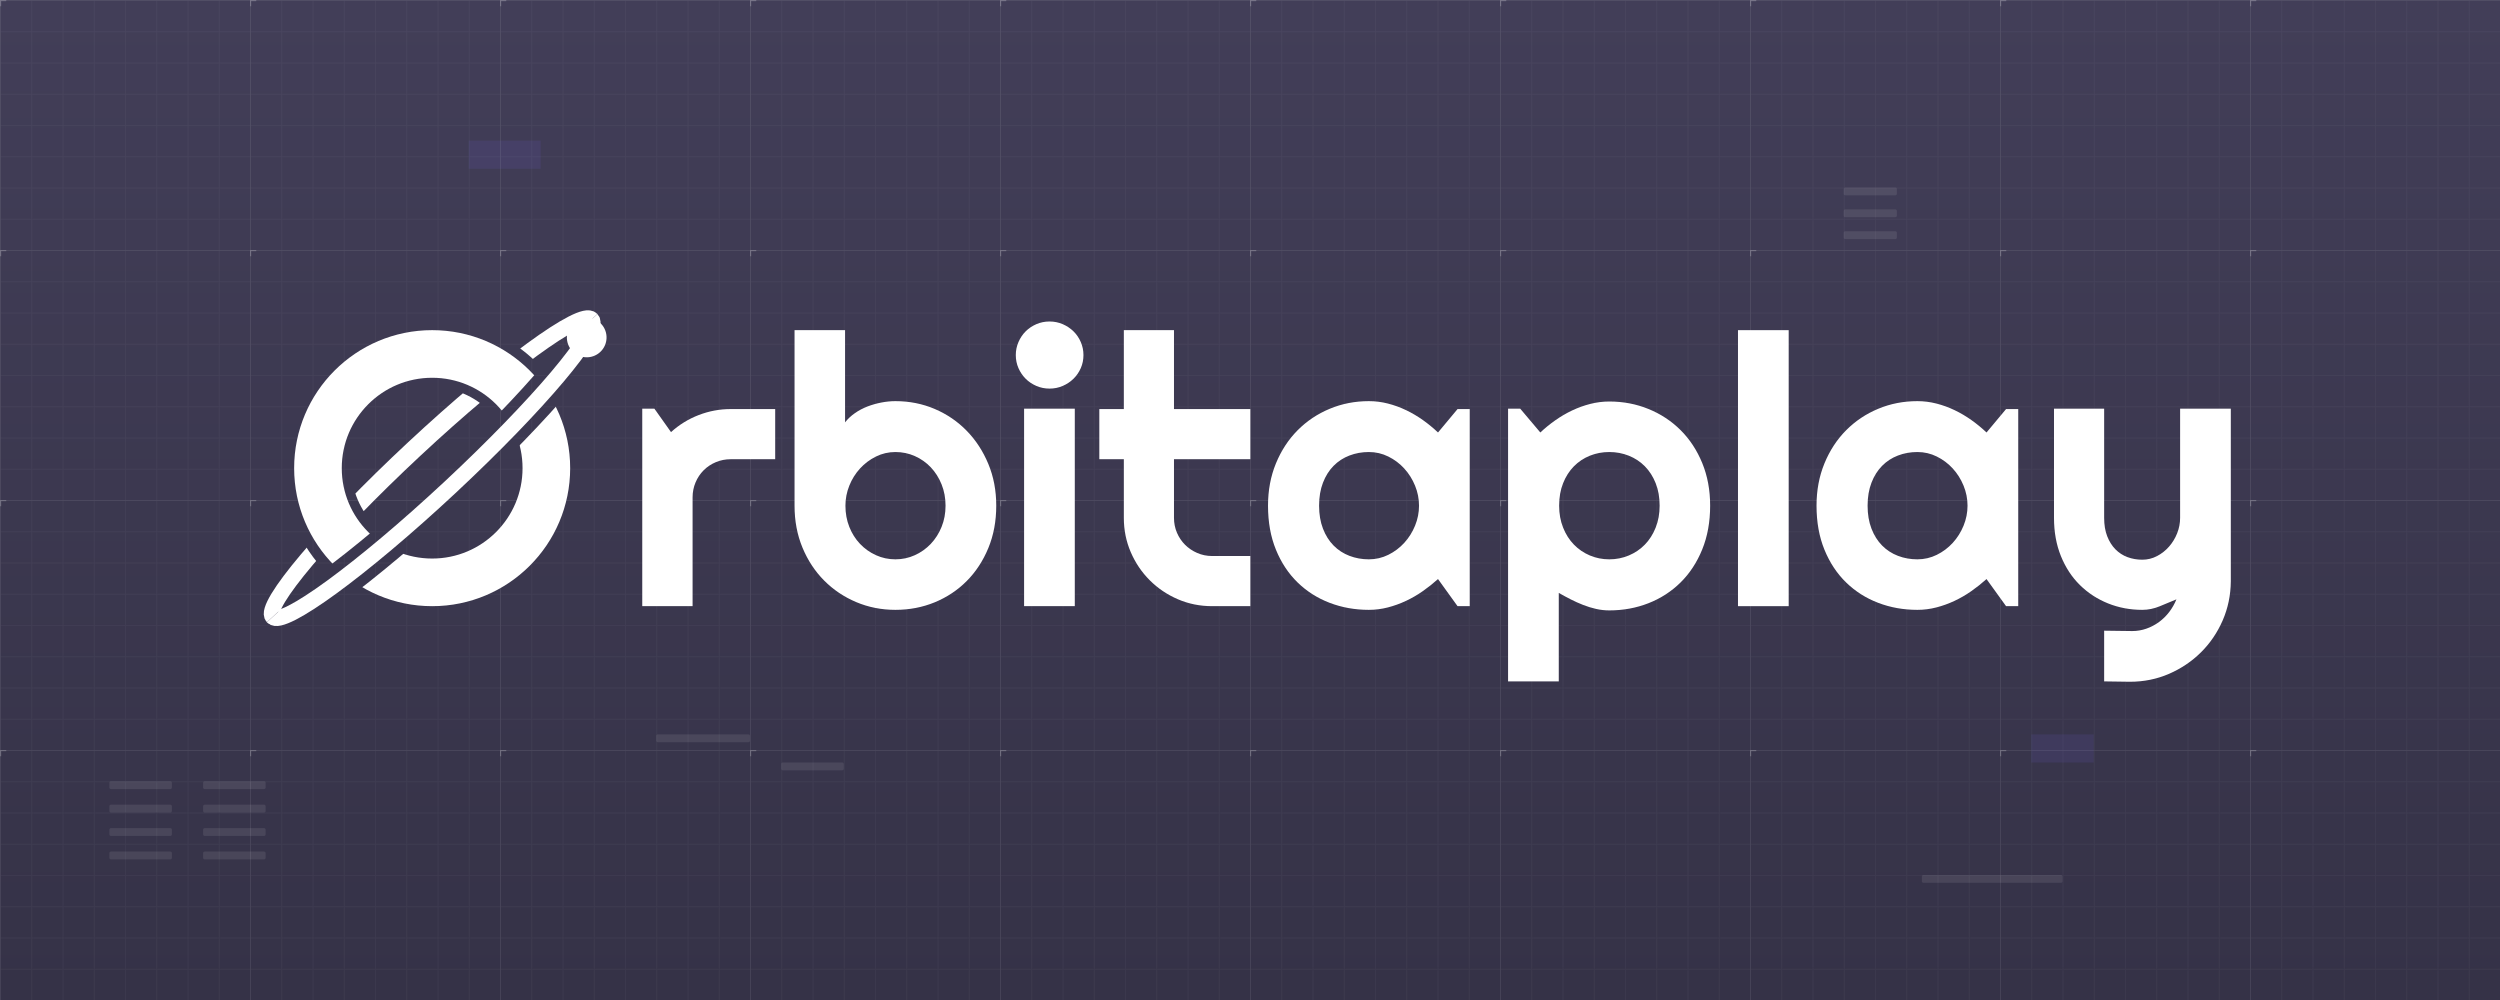
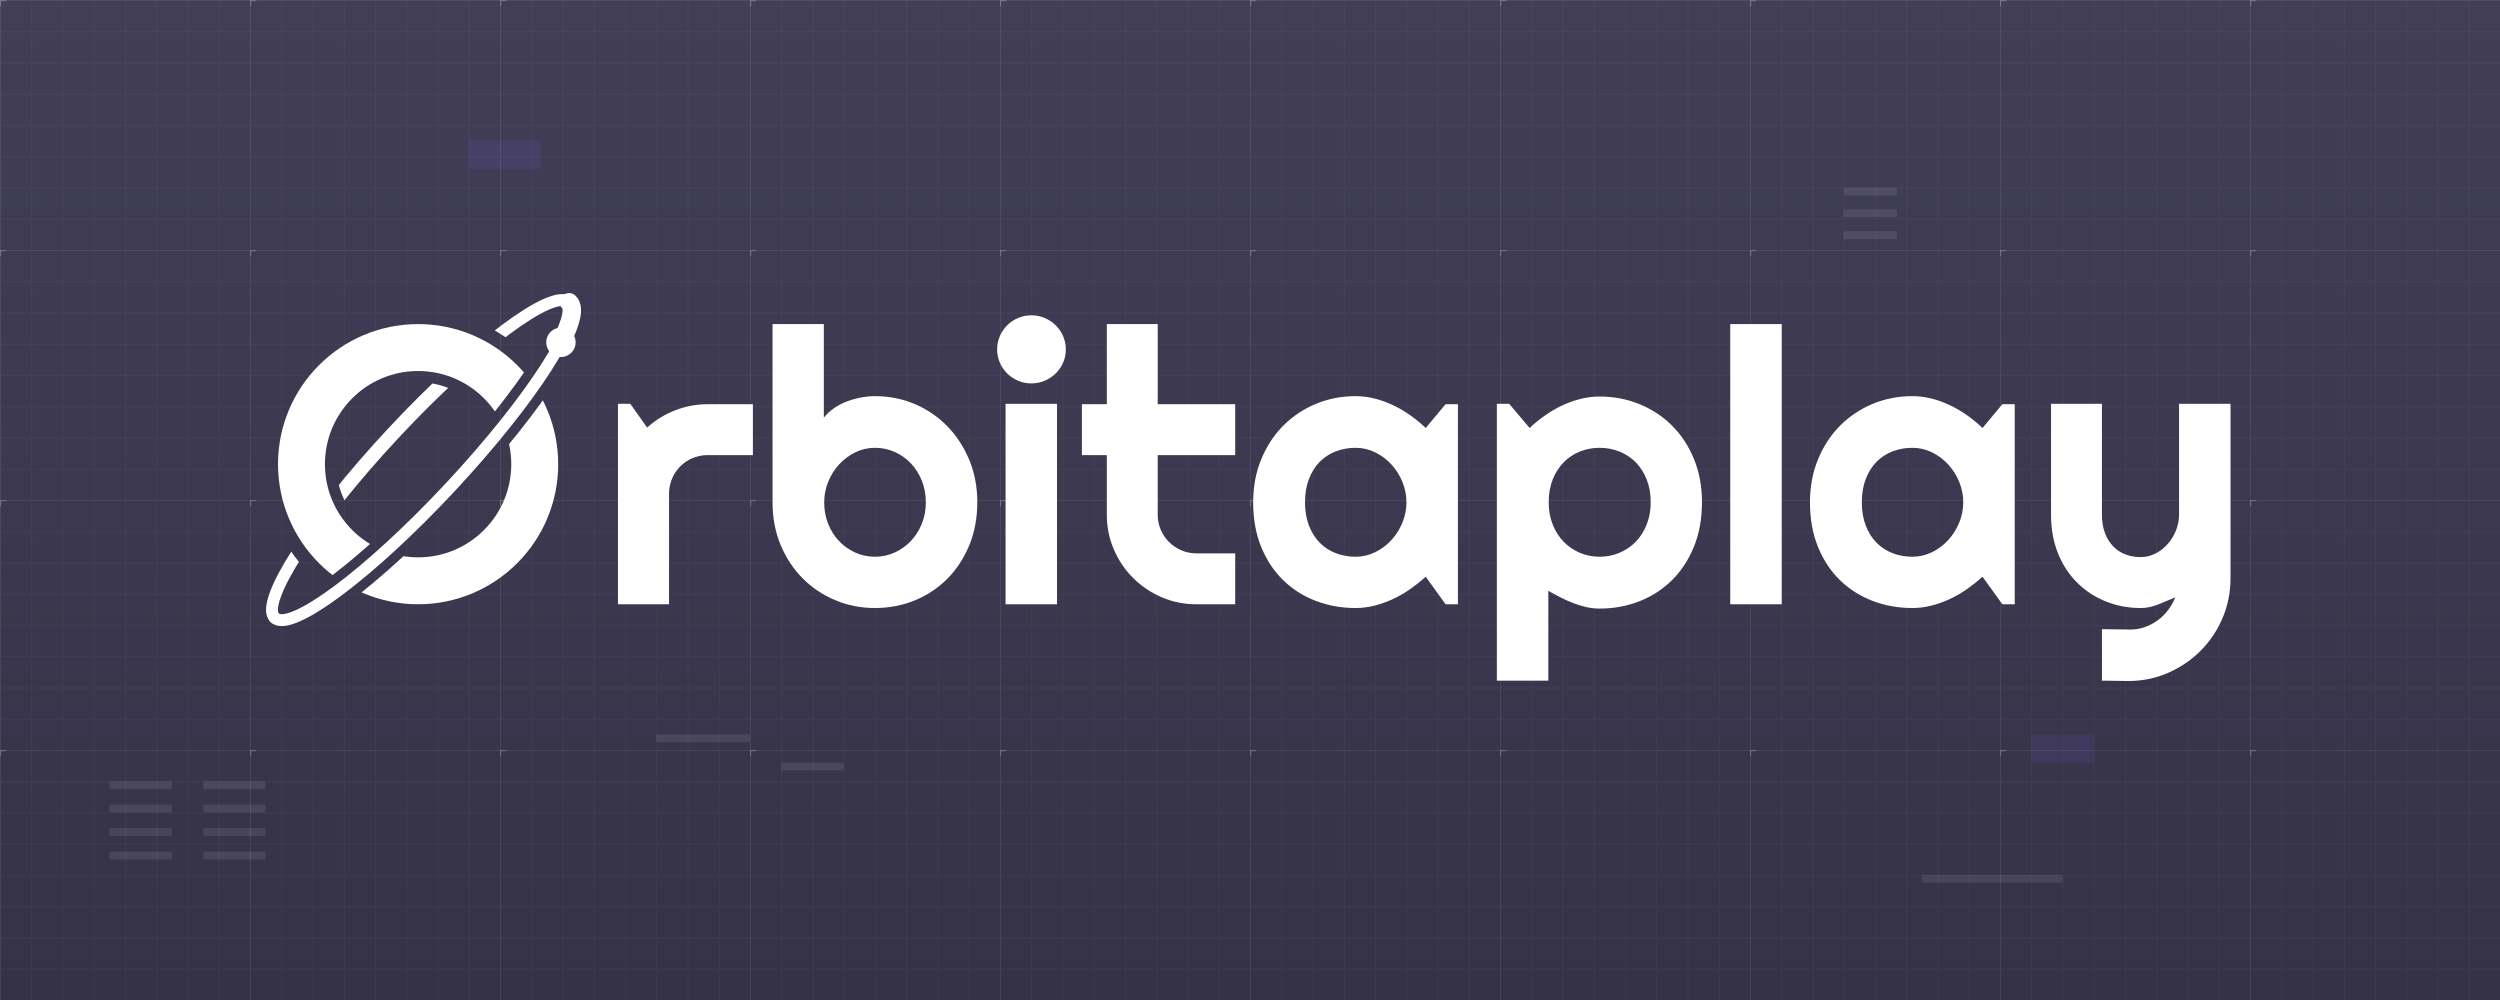
<svg xmlns="http://www.w3.org/2000/svg" viewBox="0 0 1600 640" width="1600" height="640">
  <defs>
    <linearGradient id="bg" x1="0" y1="0" x2="0" y2="1">
      <stop offset="0" stop-color="#423e58" />
      <stop offset="1" stop-color="#353247" />
    </linearGradient>
    <pattern id="g1" width="20" height="20" patternUnits="userSpaceOnUse">
      <path d="M20 0H0V20" fill="none" stroke="#fff" stroke-opacity=".04" />
    </pattern>
    <pattern id="g2" width="160" height="160" patternUnits="userSpaceOnUse">
      <path d="M160 0H0V160" fill="none" stroke="#fff" stroke-opacity=".07" />
      <path d="M-4 0H4M0 -4V4" stroke="#fff" stroke-opacity=".22" stroke-width="1.5" />
    </pattern>
  </defs>
  <rect width="1600" height="640" fill="url(#bg)" />
  <rect width="1600" height="640" fill="url(#g1)" />
  <rect width="1600" height="640" fill="url(#g2)" />
  <rect x="70" y="500" width="40" height="5" rx="1" fill="#fff" fill-opacity=".09" />
  <rect x="130" y="500" width="40" height="5" rx="1" fill="#fff" fill-opacity=".09" />
  <rect x="70" y="515" width="40" height="5" rx="1" fill="#fff" fill-opacity=".09" />
  <rect x="130" y="515" width="40" height="5" rx="1" fill="#fff" fill-opacity=".09" />
  <rect x="70" y="530" width="40" height="5" rx="1" fill="#fff" fill-opacity=".09" />
  <rect x="130" y="530" width="40" height="5" rx="1" fill="#fff" fill-opacity=".09" />
  <rect x="70" y="545" width="40" height="5" rx="1" fill="#fff" fill-opacity=".09" />
  <rect x="130" y="545" width="40" height="5" rx="1" fill="#fff" fill-opacity=".09" />
  <rect x="1180" y="120" width="34" height="5" rx="1" fill="#fff" fill-opacity=".09" />
  <rect x="1180" y="134" width="34" height="5" rx="1" fill="#fff" fill-opacity=".09" />
  <rect x="1180" y="148" width="34" height="5" rx="1" fill="#fff" fill-opacity=".09" />
  <rect x="1230" y="560" width="90" height="5" rx="1" fill="#fff" fill-opacity=".09" />
  <rect x="420" y="470" width="60" height="5" rx="1" fill="#fff" fill-opacity=".09" />
  <rect x="500" y="488" width="40" height="5" rx="1" fill="#fff" fill-opacity=".09" />
  <rect x="300" y="90" width="46" height="18" fill="#7C6BFF" fill-opacity=".10" />
  <rect x="1300" y="470" width="40" height="18" fill="#7C6BFF" fill-opacity=".10" />
-   <g transform="translate(188.26 211.30) scale(0.117999)">
+   <g transform="translate(177.93 207.42) scale(0.119783)">
    <defs>
-       <mask id="cutFront" maskUnits="userSpaceOnUse" x="-10608.0" y="-2994" width="31824.0" height="7485">
-         <rect x="-10608.0" y="-2994" width="31824.0" height="7485" fill="#fff" />
-         <path transform="translate(748.5 748.5) rotate(-43)" d="M-1182.6 0 A1182.6 142.2 0 0 0 1182.6 0" fill="none" stroke="#000" stroke-width="200.9" />
-         <circle transform="translate(748.5 748.5) rotate(-43)" cx="1096.5" cy="53.3" r="165.0" fill="#000" />
+       <mask id="cutFront" maskUnits="userSpaceOnUse" x="-10536.25" y="-2994" width="31608.75" height="7485">
+         <rect x="-10536.25" y="-2994" width="31608.75" height="7485" fill="#fff" />
+         <path transform="translate(748.5 748.5) rotate(-47) translate(29.9 0)" d="M-1152.7 0 A1152.7 209.6 0 0 0 1152.7 0" fill="none" stroke="#000" stroke-width="168.4" />
      </mask>
-       <mask id="outside" maskUnits="userSpaceOnUse" x="-10608.0" y="-2994" width="31824.0" height="7485">
-         <rect x="-10608.0" y="-2994" width="31824.0" height="7485" fill="#fff" />
-         <circle cx="748.5" cy="748.5" r="805.9" fill="#000" />
+       <mask id="outside" maskUnits="userSpaceOnUse" x="-10536.25" y="-2994" width="31608.75" height="7485">
+         <rect x="-10536.25" y="-2994" width="31608.75" height="7485" fill="#fff" />
+         <circle cx="748.5" cy="748.5" r="823.4" fill="#000" />
      </mask>
      <clipPath id="hole">
-         <circle cx="748.5" cy="748.5" r="438.5" />
+         <circle cx="748.5" cy="748.5" r="437.9" />
      </clipPath>
    </defs>
    <g fill="#fff">
-       <circle cx="748.5" cy="748.5" r="619.4" fill="none" stroke="#fff" stroke-width="258.3" mask="url(#cutFront)" />
+       <circle cx="748.5" cy="748.5" r="623.1" fill="none" stroke="#fff" stroke-width="250.7" mask="url(#cutFront)" />
      <g mask="url(#outside)">
-         <path transform="translate(748.5 748.5) rotate(-43)" d="M-1182.6 0 A1182.6 142.2 0 0 1 1182.6 0" fill="none" stroke="#fff" stroke-width="86.1" />
+         <path transform="translate(748.5 748.5) rotate(-47) translate(29.9 0)" d="M-1152.7 0 A1152.7 209.6 0 0 1 1152.7 0" fill="none" stroke="#fff" stroke-width="63.6" stroke-linecap="round" />
      </g>
      <g clip-path="url(#hole)">
-         <path transform="translate(748.5 748.5) rotate(-43)" d="M-1182.6 0 A1182.6 142.2 0 0 1 1182.6 0" fill="none" stroke="#fff" stroke-width="99.0" />
+         <path transform="translate(748.5 748.5) rotate(-47) translate(29.9 0)" d="M-1152.7 0 A1152.7 209.6 0 0 1 1152.7 0" fill="none" stroke="#fff" stroke-width="74.9" />
      </g>
-       <g transform="translate(748.5 748.5) rotate(-43)">
-         <path d="M-1182.6 0 A1182.6 142.2 0 0 0 1182.6 0" fill="none" stroke="#fff" stroke-width="86.1" />
-         <circle cx="1096.5" cy="53.3" r="107.6" />
+       <g transform="translate(748.5 748.5) rotate(-47) translate(29.9 0)">
+         <path d="M-1152.7 0 A1152.7 209.6 0 0 0 1152.7 0" fill="none" stroke="#fff" stroke-width="63.6" stroke-linecap="round" />
+         <path d="M966.7 114.1 A1152.7 209.6 0 0 0 1152.7 0" fill="none" stroke="#fff" stroke-width="98.6" stroke-linecap="round" />
+         <circle cx="966.7" cy="114.1" r="78.6" />
      </g>
-       <path d="M2161.0 1497H1888.0V426H1954.0L2044.0 553Q2110.0 493 2194.0 460.5Q2278.0 428 2368.0 428H2609.0V700H2368.0Q2325.0 700 2287.0 716.0Q2249.0 732 2221.0 760.0Q2193.0 788 2177.0 826.0Q2161.0 864 2161.0 907Z" />
-       <path d="M3808.0 952Q3808.0 1078 3765.0 1182.0Q3722.0 1286 3648.0 1360.5Q3574.0 1435 3474.5 1476.0Q3375.0 1517 3261.0 1517Q3148.0 1517 3048.5 1475.0Q2949.0 1433 2874.5 1358.0Q2800.0 1283 2757.0 1179.5Q2714.0 1076 2714.0 952V0H2988.0V500Q3010.0 472 3041.5 450.0Q3073.0 428 3109.5 414.0Q3146.0 400 3185.0 392.5Q3224.0 385 3261.0 385Q3375.0 385 3474.5 427.5Q3574.0 470 3648.0 546.0Q3722.0 622 3765.0 725.5Q3808.0 829 3808.0 952ZM3533.0 952Q3533.0 890 3511.5 836.5Q3490.0 783 3453.0 744.0Q3416.0 705 3366.5 683.0Q3317.0 661 3261.0 661Q3205.0 661 3155.5 685.5Q3106.0 710 3069.0 750.5Q3032.0 791 3011.0 843.5Q2990.0 896 2990.0 952Q2990.0 1014 3011.0 1067.0Q3032.0 1120 3069.0 1159.0Q3106.0 1198 3155.5 1220.5Q3205.0 1243 3261.0 1243Q3317.0 1243 3366.5 1220.5Q3416.0 1198 3453.0 1159.0Q3490.0 1120 3511.5 1067.0Q3533.0 1014 3533.0 952Z" />
-       <path d="M4281.0 135Q4281.0 173 4266.5 206.0Q4252.0 239 4227.0 263.5Q4202.0 288 4168.5 302.5Q4135.0 317 4097.0 317Q4059.0 317 4025.5 302.5Q3992.0 288 3967.5 263.5Q3943.0 239 3928.5 206.0Q3914.0 173 3914.0 135Q3914.0 98 3928.5 64.5Q3943.0 31 3967.5 6.5Q3992.0 -18 4025.5 -32.5Q4059.0 -47 4097.0 -47Q4135.0 -47 4168.5 -32.5Q4202.0 -18 4227.0 6.5Q4252.0 31 4266.5 64.5Q4281.0 98 4281.0 135ZM4234.0 1497H3959.0V426H4234.0Z" />
-       <path d="M4979.0 1497Q4880.0 1497 4793.0 1459.5Q4706.0 1422 4640.5 1356.5Q4575.0 1291 4537.5 1204.0Q4500.0 1117 4500.0 1018V700H4367.0V428H4500.0V0H4772.0V428H5186.0V700H4772.0V1018Q4772.0 1061 4788.0 1098.5Q4804.0 1136 4832.0 1164.0Q4860.0 1192 4898.0 1208.5Q4936.0 1225 4979.0 1225H5186.0V1497Z" />
-       <path d="M6376.0 1497H6310.0L6204.0 1350Q6165.0 1385 6121.5 1415.5Q6078.0 1446 6030.0 1468.5Q5982.0 1491 5931.5 1504.0Q5881.0 1517 5829.0 1517Q5716.0 1517 5616.5 1479.0Q5517.0 1441 5442.5 1368.5Q5368.0 1296 5325.0 1191.0Q5282.0 1086 5282.0 952Q5282.0 827 5325.0 722.5Q5368.0 618 5442.5 543.0Q5517.0 468 5616.5 426.5Q5716.0 385 5829.0 385Q5881.0 385 5932.0 398.0Q5983.0 411 6031.0 434.0Q6079.0 457 6122.5 488.0Q6166.0 519 6204.0 555L6310.0 428H6376.0ZM6101.0 952Q6101.0 896 6079.5 843.5Q6058.0 791 6021.0 750.5Q5984.0 710 5934.5 685.5Q5885.0 661 5829.0 661Q5773.0 661 5723.5 680.0Q5674.0 699 5637.5 736.0Q5601.0 773 5580.0 827.5Q5559.0 882 5559.0 952Q5559.0 1022 5580.0 1076.5Q5601.0 1131 5637.5 1168.0Q5674.0 1205 5723.5 1224.0Q5773.0 1243 5829.0 1243Q5885.0 1243 5934.5 1218.5Q5984.0 1194 6021.0 1153.5Q6058.0 1113 6079.5 1060.5Q6101.0 1008 6101.0 952Z" />
-       <path d="M6859.0 1905H6584.0V426H6650.0L6759.0 555Q6796.0 520 6840.0 489.0Q6884.0 458 6931.5 435.5Q6979.0 413 7030.0 400.0Q7081.0 387 7133.0 387Q7246.0 387 7345.5 427.5Q7445.0 468 7519.5 542.0Q7594.0 616 7637.0 720.5Q7680.0 825 7680.0 952Q7680.0 1084 7637.0 1189.5Q7594.0 1295 7519.5 1368.5Q7445.0 1442 7345.5 1481.0Q7246.0 1520 7133.0 1520Q7097.0 1520 7061.5 1512.0Q7026.0 1504 6991.5 1490.5Q6957.0 1477 6923.5 1460.0Q6890.0 1443 6859.0 1425ZM7406.0 952Q7406.0 884 7384.5 830.0Q7363.0 776 7326.0 738.5Q7289.0 701 7239.0 681.0Q7189.0 661 7133.0 661Q7077.0 661 7027.5 681.0Q6978.0 701 6941.0 738.5Q6904.0 776 6882.5 830.0Q6861.0 884 6861.0 952Q6861.0 1017 6882.5 1071.0Q6904.0 1125 6941.0 1163.0Q6978.0 1201 7027.5 1222.0Q7077.0 1243 7133.0 1243Q7189.0 1243 7239.0 1222.0Q7289.0 1201 7326.0 1163.0Q7363.0 1125 7384.5 1071.0Q7406.0 1017 7406.0 952Z" />
-       <path d="M8106.0 1497H7831.0V0H8106.0Z" />
-       <path d="M9351.0 1497H9285.0L9179.0 1350Q9140.0 1385 9096.5 1415.5Q9053.0 1446 9005.0 1468.5Q8957.0 1491 8906.5 1504.0Q8856.0 1517 8804.0 1517Q8691.0 1517 8591.5 1479.0Q8492.0 1441 8417.5 1368.5Q8343.0 1296 8300.0 1191.0Q8257.0 1086 8257.0 952Q8257.0 827 8300.0 722.5Q8343.0 618 8417.5 543.0Q8492.0 468 8591.5 426.5Q8691.0 385 8804.0 385Q8856.0 385 8907.0 398.0Q8958.0 411 9006.0 434.0Q9054.0 457 9097.5 488.0Q9141.0 519 9179.0 555L9285.0 428H9351.0ZM9076.0 952Q9076.0 896 9054.5 843.5Q9033.0 791 8996.0 750.5Q8959.0 710 8909.5 685.5Q8860.0 661 8804.0 661Q8748.0 661 8698.5 680.0Q8649.0 699 8612.5 736.0Q8576.0 773 8555.0 827.5Q8534.0 882 8534.0 952Q8534.0 1022 8555.0 1076.5Q8576.0 1131 8612.5 1168.0Q8649.0 1205 8698.5 1224.0Q8748.0 1243 8804.0 1243Q8860.0 1243 8909.5 1218.5Q8959.0 1194 8996.0 1153.5Q9033.0 1113 9054.5 1060.5Q9076.0 1008 9076.0 952Z" />
-       <path d="M9817.0 1905V1630L9969.0 1632Q10009.0 1632 10046.0 1619.0Q10083.0 1606 10114.5 1583.0Q10146.0 1560 10170.0 1528.5Q10194.0 1497 10209.0 1460Q10164.0 1479 10117.5 1498.0Q10071.0 1517 10024.0 1517Q9925.0 1517 9838.0 1482.0Q9751.0 1447 9685.5 1382.5Q9620.0 1318 9582.5 1225.5Q9545.0 1133 9545.0 1018V426H9817.0V1018Q9817.0 1075 9833.5 1117.5Q9850.0 1160 9878.0 1188.5Q9906.0 1217 9943.5 1231.0Q9981.0 1245 10024.0 1245Q10066.0 1245 10103.5 1225.5Q10141.0 1206 10169.0 1174.0Q10197.0 1142 10213.0 1101.5Q10229.0 1061 10229.0 1018V426H10504.0V1362Q10503.0 1475 10460.0 1574.0Q10417.0 1673 10342.5 1747.0Q10268.0 1821 10169.0 1864.0Q10070.0 1907 9957.0 1907Z" />
+       <path d="M2089.25 1497H1816.25V426H1882.25L1972.25 553Q2038.25 493 2122.25 460.5Q2206.25 428 2296.25 428H2537.25V700H2296.25Q2253.25 700 2215.25 716.0Q2177.25 732 2149.25 760.0Q2121.25 788 2105.25 826.0Q2089.25 864 2089.25 907Z" />
+       <path d="M3736.25 952Q3736.25 1078 3693.25 1182.0Q3650.25 1286 3576.25 1360.5Q3502.25 1435 3402.75 1476.0Q3303.25 1517 3189.25 1517Q3076.25 1517 2976.75 1475.0Q2877.25 1433 2802.75 1358.0Q2728.25 1283 2685.25 1179.5Q2642.25 1076 2642.25 952V0H2916.25V500Q2938.25 472 2969.75 450.0Q3001.25 428 3037.75 414.0Q3074.25 400 3113.25 392.5Q3152.25 385 3189.25 385Q3303.25 385 3402.75 427.5Q3502.25 470 3576.25 546.0Q3650.25 622 3693.25 725.5Q3736.25 829 3736.25 952ZM3461.25 952Q3461.25 890 3439.75 836.5Q3418.25 783 3381.25 744.0Q3344.25 705 3294.75 683.0Q3245.25 661 3189.25 661Q3133.25 661 3083.75 685.5Q3034.25 710 2997.25 750.5Q2960.25 791 2939.25 843.5Q2918.25 896 2918.25 952Q2918.25 1014 2939.25 1067.0Q2960.25 1120 2997.25 1159.0Q3034.25 1198 3083.75 1220.5Q3133.25 1243 3189.25 1243Q3245.25 1243 3294.75 1220.5Q3344.25 1198 3381.25 1159.0Q3418.25 1120 3439.75 1067.0Q3461.25 1014 3461.25 952Z" />
+       <path d="M4209.25 135Q4209.25 173 4194.75 206.0Q4180.25 239 4155.25 263.5Q4130.25 288 4096.75 302.5Q4063.25 317 4025.25 317Q3987.25 317 3953.75 302.5Q3920.25 288 3895.75 263.5Q3871.25 239 3856.75 206.0Q3842.25 173 3842.25 135Q3842.25 98 3856.75 64.5Q3871.25 31 3895.75 6.5Q3920.25 -18 3953.75 -32.5Q3987.25 -47 4025.25 -47Q4063.25 -47 4096.75 -32.5Q4130.25 -18 4155.25 6.5Q4180.25 31 4194.75 64.5Q4209.25 98 4209.25 135ZM4162.25 1497H3887.25V426H4162.25Z" />
+       <path d="M4907.25 1497Q4808.25 1497 4721.25 1459.5Q4634.25 1422 4568.75 1356.5Q4503.25 1291 4465.75 1204.0Q4428.25 1117 4428.25 1018V700H4295.25V428H4428.25V0H4700.25V428H5114.25V700H4700.25V1018Q4700.25 1061 4716.25 1098.5Q4732.25 1136 4760.25 1164.0Q4788.25 1192 4826.25 1208.5Q4864.25 1225 4907.25 1225H5114.25V1497Z" />
+       <path d="M6304.25 1497H6238.25L6132.25 1350Q6093.25 1385 6049.75 1415.5Q6006.25 1446 5958.25 1468.5Q5910.25 1491 5859.75 1504.0Q5809.25 1517 5757.25 1517Q5644.25 1517 5544.75 1479.0Q5445.25 1441 5370.75 1368.5Q5296.25 1296 5253.25 1191.0Q5210.25 1086 5210.25 952Q5210.25 827 5253.25 722.5Q5296.25 618 5370.75 543.0Q5445.25 468 5544.75 426.5Q5644.25 385 5757.25 385Q5809.25 385 5860.25 398.0Q5911.25 411 5959.25 434.0Q6007.25 457 6050.75 488.0Q6094.25 519 6132.25 555L6238.25 428H6304.25ZM6029.25 952Q6029.25 896 6007.75 843.5Q5986.25 791 5949.25 750.5Q5912.25 710 5862.75 685.5Q5813.25 661 5757.25 661Q5701.25 661 5651.75 680.0Q5602.25 699 5565.75 736.0Q5529.25 773 5508.25 827.5Q5487.25 882 5487.25 952Q5487.25 1022 5508.25 1076.5Q5529.25 1131 5565.75 1168.0Q5602.25 1205 5651.75 1224.0Q5701.25 1243 5757.25 1243Q5813.25 1243 5862.75 1218.5Q5912.25 1194 5949.25 1153.5Q5986.25 1113 6007.75 1060.5Q6029.25 1008 6029.25 952Z" />
+       <path d="M6787.25 1905H6512.25V426H6578.25L6687.25 555Q6724.25 520 6768.25 489.0Q6812.25 458 6859.75 435.5Q6907.25 413 6958.25 400.0Q7009.25 387 7061.25 387Q7174.25 387 7273.75 427.5Q7373.25 468 7447.75 542.0Q7522.25 616 7565.25 720.5Q7608.25 825 7608.25 952Q7608.25 1084 7565.25 1189.5Q7522.25 1295 7447.75 1368.5Q7373.25 1442 7273.75 1481.0Q7174.25 1520 7061.25 1520Q7025.25 1520 6989.75 1512.0Q6954.25 1504 6919.75 1490.5Q6885.25 1477 6851.75 1460.0Q6818.25 1443 6787.25 1425ZM7334.25 952Q7334.25 884 7312.75 830.0Q7291.25 776 7254.25 738.5Q7217.25 701 7167.25 681.0Q7117.25 661 7061.25 661Q7005.25 661 6955.75 681.0Q6906.25 701 6869.25 738.5Q6832.25 776 6810.75 830.0Q6789.25 884 6789.25 952Q6789.25 1017 6810.75 1071.0Q6832.25 1125 6869.25 1163.0Q6906.25 1201 6955.75 1222.0Q7005.25 1243 7061.25 1243Q7117.25 1243 7167.25 1222.0Q7217.25 1201 7254.25 1163.0Q7291.25 1125 7312.75 1071.0Q7334.25 1017 7334.25 952Z" />
+       <path d="M8034.25 1497H7759.25V0H8034.25Z" />
+       <path d="M9279.25 1497H9213.25L9107.25 1350Q9068.25 1385 9024.75 1415.5Q8981.25 1446 8933.25 1468.5Q8885.25 1491 8834.75 1504.0Q8784.25 1517 8732.25 1517Q8619.25 1517 8519.75 1479.0Q8420.25 1441 8345.75 1368.5Q8271.25 1296 8228.25 1191.0Q8185.25 1086 8185.25 952Q8185.25 827 8228.25 722.5Q8271.25 618 8345.75 543.0Q8420.25 468 8519.75 426.5Q8619.25 385 8732.25 385Q8784.25 385 8835.25 398.0Q8886.25 411 8934.25 434.0Q8982.25 457 9025.75 488.0Q9069.25 519 9107.25 555L9213.25 428H9279.25ZM9004.25 952Q9004.25 896 8982.75 843.5Q8961.25 791 8924.25 750.5Q8887.25 710 8837.75 685.5Q8788.25 661 8732.25 661Q8676.25 661 8626.75 680.0Q8577.25 699 8540.75 736.0Q8504.25 773 8483.25 827.5Q8462.25 882 8462.25 952Q8462.25 1022 8483.25 1076.5Q8504.25 1131 8540.75 1168.0Q8577.25 1205 8626.75 1224.0Q8676.25 1243 8732.25 1243Q8788.25 1243 8837.75 1218.5Q8887.25 1194 8924.25 1153.5Q8961.25 1113 8982.75 1060.5Q9004.25 1008 9004.25 952Z" />
+       <path d="M9745.25 1905V1630L9897.25 1632Q9937.25 1632 9974.25 1619.0Q10011.25 1606 10042.75 1583.0Q10074.25 1560 10098.25 1528.5Q10122.25 1497 10137.25 1460Q10092.25 1479 10045.75 1498.0Q9999.25 1517 9952.25 1517Q9853.25 1517 9766.25 1482.0Q9679.25 1447 9613.75 1382.5Q9548.25 1318 9510.75 1225.5Q9473.25 1133 9473.25 1018V426H9745.25V1018Q9745.25 1075 9761.75 1117.5Q9778.25 1160 9806.25 1188.5Q9834.25 1217 9871.75 1231.0Q9909.25 1245 9952.25 1245Q9994.25 1245 10031.75 1225.5Q10069.25 1206 10097.25 1174.0Q10125.25 1142 10141.25 1101.5Q10157.25 1061 10157.25 1018V426H10432.25V1362Q10431.25 1475 10388.25 1574.0Q10345.25 1673 10270.75 1747.0Q10196.25 1821 10097.25 1864.0Q9998.25 1907 9885.25 1907Z" />
    </g>
  </g>
</svg>
